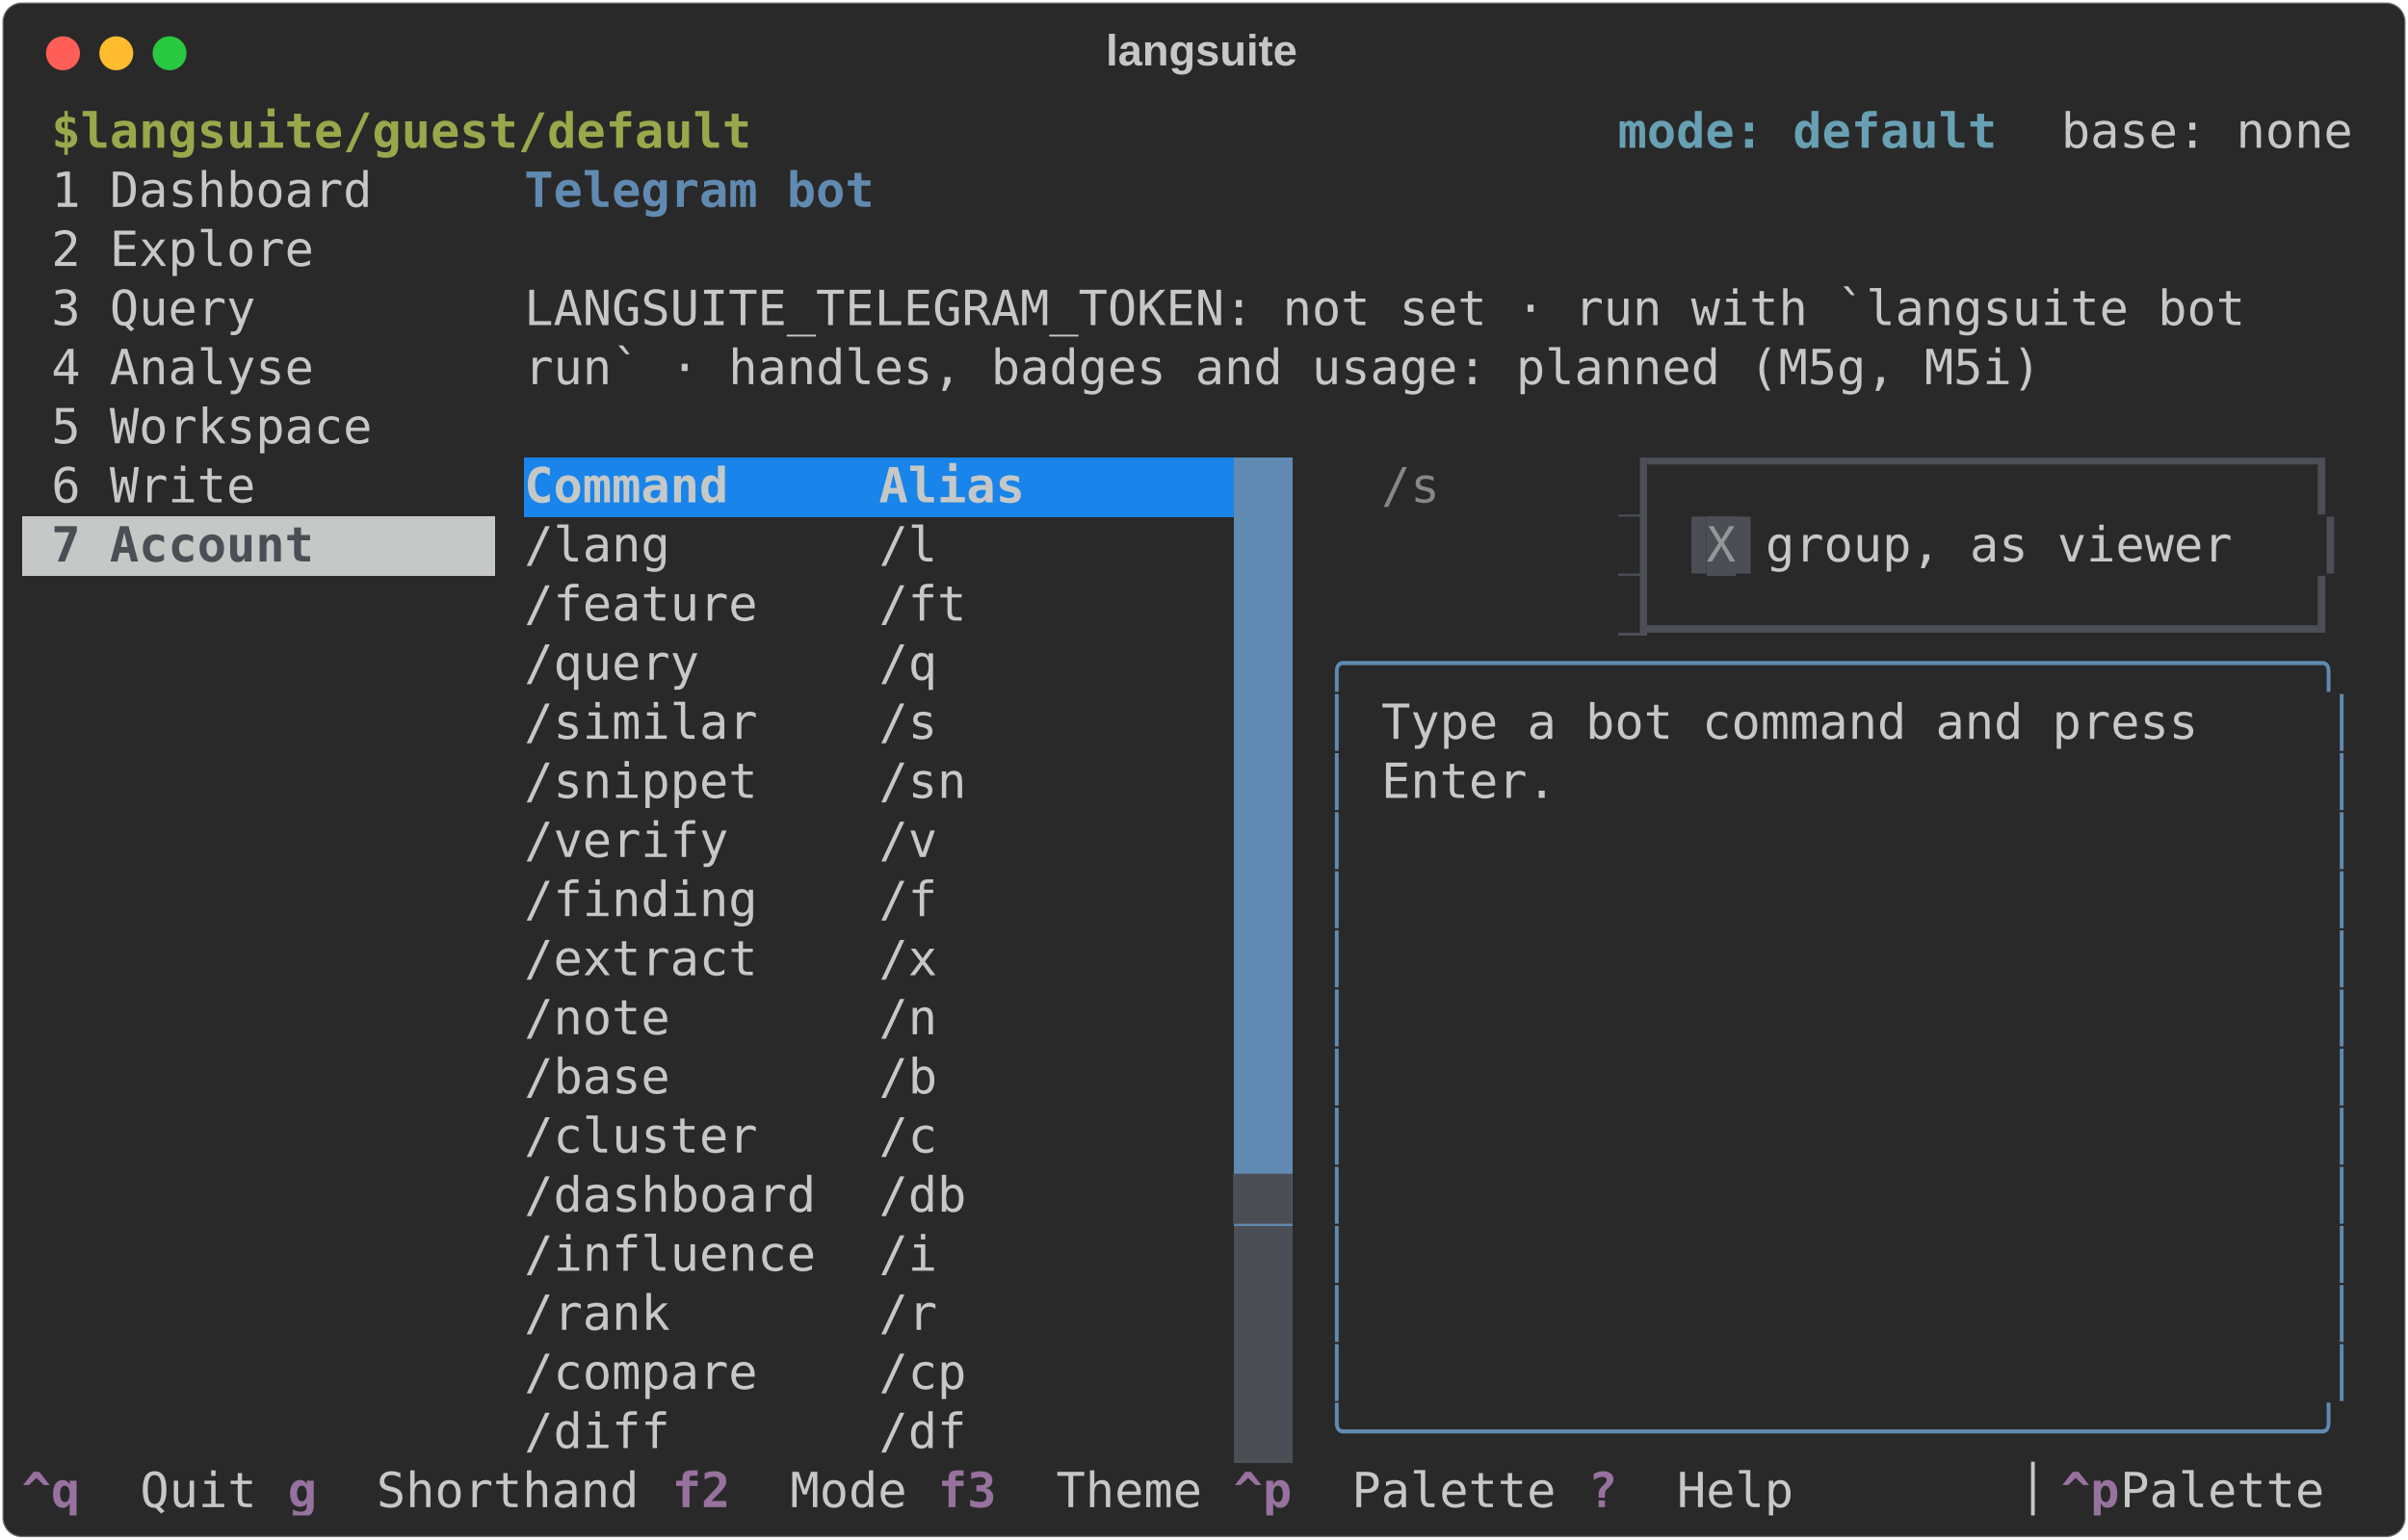
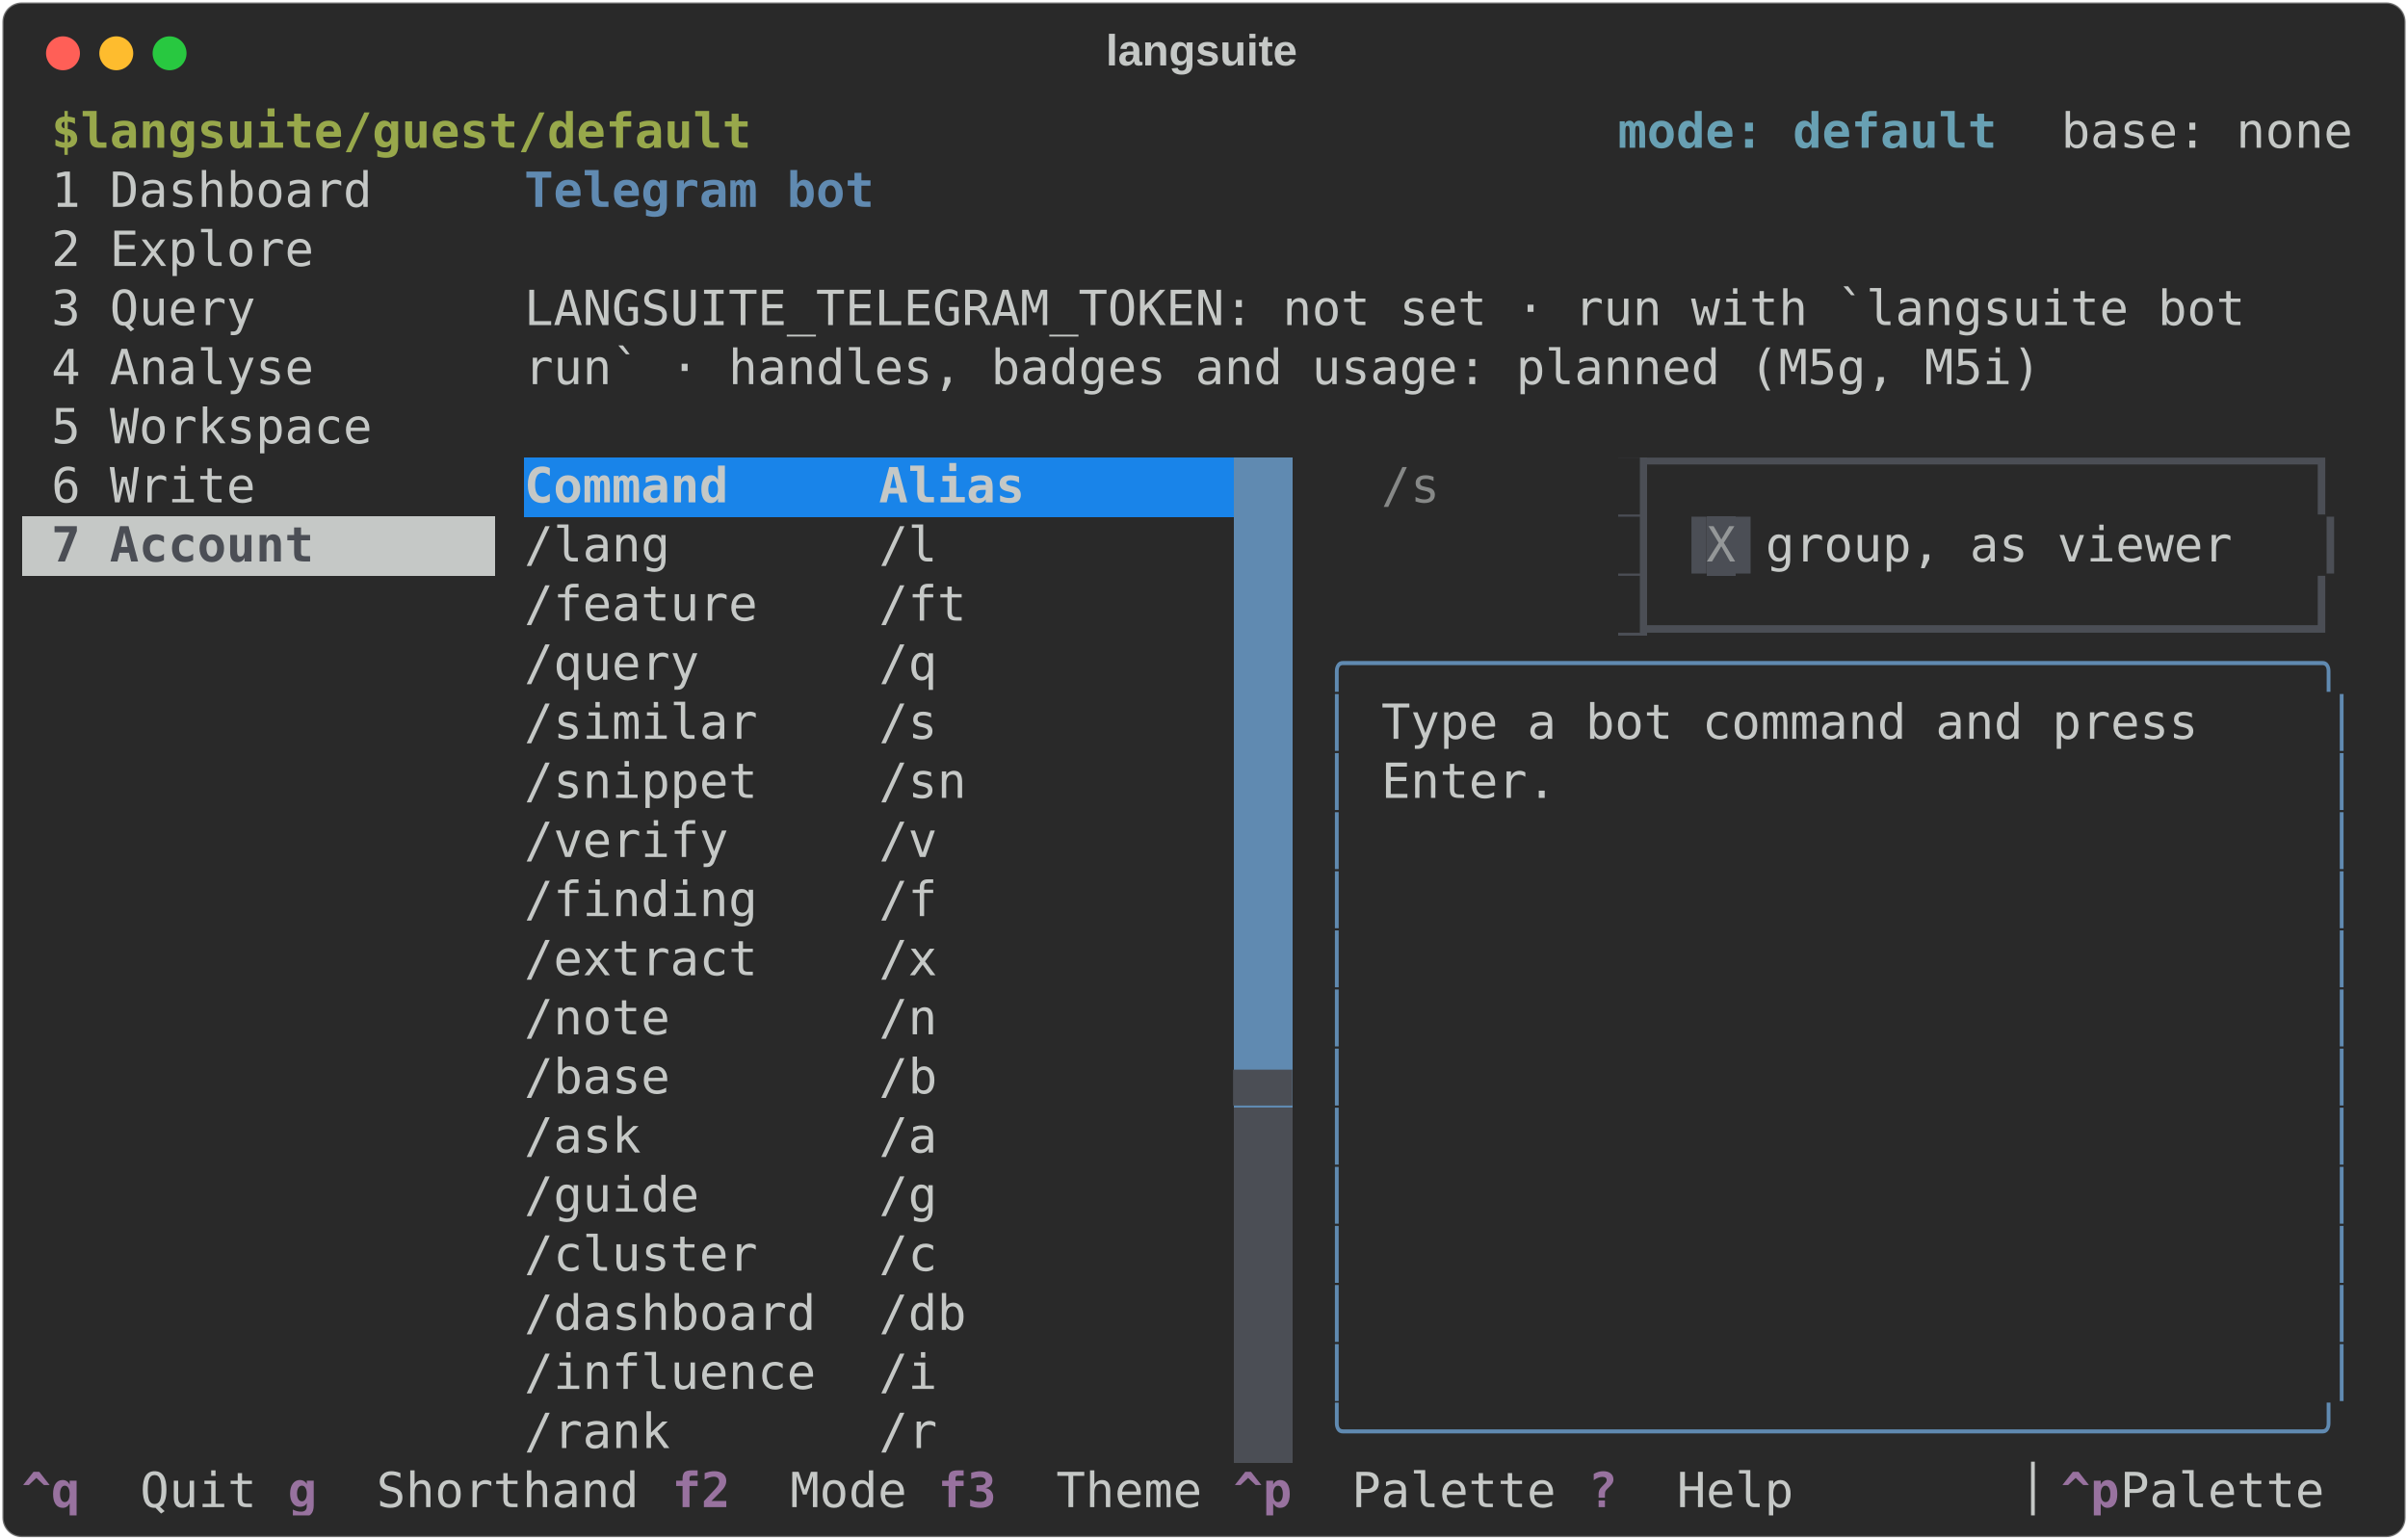
<svg xmlns="http://www.w3.org/2000/svg" class="rich-terminal" viewBox="0 0 994 635.6">
  <style>

    @font-face {
        font-family: "Fira Code";
        src: local("FiraCode-Regular"),
                url("https://cdnjs.cloudflare.com/ajax/libs/firacode/6.2.0/woff2/FiraCode-Regular.woff2") format("woff2"),
                url("https://cdnjs.cloudflare.com/ajax/libs/firacode/6.2.0/woff/FiraCode-Regular.woff") format("woff");
        font-style: normal;
        font-weight: 400;
    }
    @font-face {
        font-family: "Fira Code";
        src: local("FiraCode-Bold"),
                url("https://cdnjs.cloudflare.com/ajax/libs/firacode/6.2.0/woff2/FiraCode-Bold.woff2") format("woff2"),
                url("https://cdnjs.cloudflare.com/ajax/libs/firacode/6.2.0/woff/FiraCode-Bold.woff") format("woff");
        font-style: bold;
        font-weight: 700;
    }

    .terminal-matrix {
        font-family: Fira Code, monospace;
        font-size: 20px;
        line-height: 24.4px;
        font-variant-east-asian: full-width;
    }

    .terminal-title {
        font-size: 18px;
        font-weight: bold;
        font-family: arial;
    }

    .terminal-r1 { fill: #c5c8c6 }
.terminal-r2 { fill: #98a84b;font-weight: bold }
.terminal-r3 { fill: #68a0b3;font-weight: bold }
.terminal-r4 { fill: #608ab1;font-weight: bold }
.terminal-r5 { fill: #c5c8c6;font-weight: bold }
.terminal-r6 { fill: #292929 }
.terminal-r7 { fill: #868887 }
.terminal-r8 { fill: #4b4e55 }
.terminal-r9 { fill: #4b4e55;font-weight: bold }
.terminal-r10 { fill: #949798 }
.terminal-r11 { fill: #608ab1 }
.terminal-r12 { fill: #98729f;font-weight: bold }
    </style>
  <defs>
    <clipPath id="terminal-clip-terminal">
      <rect x="0" y="0" width="975.0" height="584.6" />
    </clipPath>
    <clipPath id="terminal-line-0">
      <rect x="0" y="1.5" width="976" height="24.65" />
    </clipPath>
    <clipPath id="terminal-line-1">
      <rect x="0" y="25.9" width="976" height="24.65" />
    </clipPath>
    <clipPath id="terminal-line-2">
      <rect x="0" y="50.3" width="976" height="24.65" />
    </clipPath>
    <clipPath id="terminal-line-3">
      <rect x="0" y="74.7" width="976" height="24.65" />
    </clipPath>
    <clipPath id="terminal-line-4">
      <rect x="0" y="99.1" width="976" height="24.65" />
    </clipPath>
    <clipPath id="terminal-line-5">
      <rect x="0" y="123.5" width="976" height="24.65" />
    </clipPath>
    <clipPath id="terminal-line-6">
      <rect x="0" y="147.9" width="976" height="24.65" />
    </clipPath>
    <clipPath id="terminal-line-7">
      <rect x="0" y="172.3" width="976" height="24.65" />
    </clipPath>
    <clipPath id="terminal-line-8">
      <rect x="0" y="196.7" width="976" height="24.65" />
    </clipPath>
    <clipPath id="terminal-line-9">
      <rect x="0" y="221.1" width="976" height="24.65" />
    </clipPath>
    <clipPath id="terminal-line-10">
      <rect x="0" y="245.5" width="976" height="24.65" />
    </clipPath>
    <clipPath id="terminal-line-11">
      <rect x="0" y="269.9" width="976" height="24.65" />
    </clipPath>
    <clipPath id="terminal-line-12">
      <rect x="0" y="294.3" width="976" height="24.65" />
    </clipPath>
    <clipPath id="terminal-line-13">
      <rect x="0" y="318.7" width="976" height="24.65" />
    </clipPath>
    <clipPath id="terminal-line-14">
      <rect x="0" y="343.1" width="976" height="24.65" />
    </clipPath>
    <clipPath id="terminal-line-15">
      <rect x="0" y="367.5" width="976" height="24.65" />
    </clipPath>
    <clipPath id="terminal-line-16">
      <rect x="0" y="391.9" width="976" height="24.65" />
    </clipPath>
    <clipPath id="terminal-line-17">
      <rect x="0" y="416.3" width="976" height="24.65" />
    </clipPath>
    <clipPath id="terminal-line-18">
      <rect x="0" y="440.7" width="976" height="24.65" />
    </clipPath>
    <clipPath id="terminal-line-19">
      <rect x="0" y="465.1" width="976" height="24.65" />
    </clipPath>
    <clipPath id="terminal-line-20">
      <rect x="0" y="489.5" width="976" height="24.65" />
    </clipPath>
    <clipPath id="terminal-line-21">
      <rect x="0" y="513.9" width="976" height="24.65" />
    </clipPath>
    <clipPath id="terminal-line-22">
      <rect x="0" y="538.3" width="976" height="24.65" />
    </clipPath>
  </defs>
  <rect fill="#292929" stroke="rgba(255,255,255,0.35)" stroke-width="1" x="1" y="1" width="992" height="633.6" rx="8" />
  <text class="terminal-title" fill="#c5c8c6" text-anchor="middle" x="496" y="27">langsuite</text>
  <g transform="translate(26,22)">
    <circle cx="0" cy="0" r="7" fill="#ff5f57" />
    <circle cx="22" cy="0" r="7" fill="#febc2e" />
    <circle cx="44" cy="0" r="7" fill="#28c840" />
  </g>
  <g transform="translate(9, 41)" clip-path="url(#terminal-clip-terminal)">
    <rect fill="#1984e9" x="207.4" y="147.9" width="146.4" height="24.65" shape-rendering="crispEdges" />
    <rect fill="#1984e9" x="353.8" y="147.9" width="85.4" height="24.65" shape-rendering="crispEdges" />
    <rect fill="#1984e9" x="439.2" y="147.9" width="61" height="24.65" shape-rendering="crispEdges" />
    <rect fill="#608ab1" x="500.2" y="147.9" width="24.4" height="24.65" shape-rendering="crispEdges" />
    <rect fill="#4b4e55" x="658.8" y="147.9" width="12.2" height="24.65" shape-rendering="crispEdges" />
    <rect fill="#c5c8c6" x="0" y="172.3" width="12.2" height="24.65" shape-rendering="crispEdges" />
    <rect fill="#c5c8c6" x="12.2" y="172.3" width="109.8" height="24.65" shape-rendering="crispEdges" />
    <rect fill="#c5c8c6" x="122" y="172.3" width="73.2" height="24.65" shape-rendering="crispEdges" />
    <rect fill="#608ab1" x="500.2" y="172.3" width="24.4" height="24.65" shape-rendering="crispEdges" />
    <rect fill="#4b4e55" x="658.8" y="172.3" width="12.2" height="24.65" shape-rendering="crispEdges" />
    <rect fill="#4b4e55" x="695.4" y="172.3" width="12.2" height="24.65" shape-rendering="crispEdges" />
    <rect fill="#608ab1" x="500.2" y="196.7" width="24.4" height="24.65" shape-rendering="crispEdges" />
    <rect fill="#4b4e55" x="658.8" y="196.7" width="12.2" height="24.65" shape-rendering="crispEdges" />
    <rect fill="#608ab1" x="500.2" y="221.1" width="24.4" height="24.65" shape-rendering="crispEdges" />
    <rect fill="#608ab1" x="500.2" y="245.5" width="24.4" height="24.65" shape-rendering="crispEdges" />
    <rect fill="#608ab1" x="500.2" y="269.9" width="24.4" height="24.65" shape-rendering="crispEdges" />
    <rect fill="#608ab1" x="500.2" y="294.3" width="24.4" height="24.65" shape-rendering="crispEdges" />
    <rect fill="#608ab1" x="500.2" y="318.7" width="24.4" height="24.65" shape-rendering="crispEdges" />
    <rect fill="#608ab1" x="500.2" y="343.1" width="24.4" height="24.65" shape-rendering="crispEdges" />
    <rect fill="#608ab1" x="500.2" y="367.5" width="24.4" height="24.65" shape-rendering="crispEdges" />
    <rect fill="#608ab1" x="500.2" y="391.9" width="24.4" height="24.65" shape-rendering="crispEdges" />
-     <rect fill="#608ab1" x="500.2" y="416.3" width="24.4" height="24.65" shape-rendering="crispEdges" />
-     <rect fill="#608ab1" x="500.2" y="440.7" width="24.4" height="24.65" shape-rendering="crispEdges" />
+     <rect fill="#4b4e55" x="500.2" y="416.3" width="24.4" height="24.65" shape-rendering="crispEdges" />
+     <rect fill="#4b4e55" x="500.2" y="440.7" width="24.4" height="24.65" shape-rendering="crispEdges" />
    <rect fill="#4b4e55" x="500.2" y="465.1" width="24.4" height="24.65" shape-rendering="crispEdges" />
    <rect fill="#4b4e55" x="500.2" y="489.5" width="24.4" height="24.65" shape-rendering="crispEdges" />
    <rect fill="#4b4e55" x="500.2" y="513.9" width="24.4" height="24.65" shape-rendering="crispEdges" />
    <rect fill="#4b4e55" x="500.2" y="538.3" width="24.4" height="24.65" shape-rendering="crispEdges" />
    <g class="terminal-matrix">
      <text class="terminal-r2" x="12.2" y="20" textLength="292.8" clip-path="url(#terminal-line-0)">$langsuite/guest/default</text>
      <text class="terminal-r3" x="658.8" y="20" textLength="158.6" clip-path="url(#terminal-line-0)">mode: default</text>
      <text class="terminal-r1" x="841.8" y="20" textLength="122" clip-path="url(#terminal-line-0)">base: none</text>
      <text class="terminal-r1" x="976" y="20" textLength="12.2" clip-path="url(#terminal-line-0)">
</text>
      <text class="terminal-r1" x="12.2" y="44.4" textLength="134.2" clip-path="url(#terminal-line-1)">1 Dashboard</text>
      <text class="terminal-r4" x="207.4" y="44.4" textLength="146.4" clip-path="url(#terminal-line-1)">Telegram bot</text>
      <text class="terminal-r1" x="976" y="44.4" textLength="12.2" clip-path="url(#terminal-line-1)">
</text>
      <text class="terminal-r1" x="12.2" y="68.8" textLength="109.8" clip-path="url(#terminal-line-2)">2 Explore</text>
      <text class="terminal-r1" x="976" y="68.8" textLength="12.2" clip-path="url(#terminal-line-2)">
</text>
      <text class="terminal-r1" x="12.2" y="93.2" textLength="85.4" clip-path="url(#terminal-line-3)">3 Query</text>
      <text class="terminal-r1" x="207.4" y="93.2" textLength="719.8" clip-path="url(#terminal-line-3)">LANGSUITE_TELEGRAM_TOKEN: not set · run with `langsuite bot</text>
      <text class="terminal-r1" x="976" y="93.2" textLength="12.2" clip-path="url(#terminal-line-3)">
</text>
      <text class="terminal-r1" x="12.2" y="117.6" textLength="109.8" clip-path="url(#terminal-line-4)">4 Analyse</text>
      <text class="terminal-r1" x="207.4" y="117.6" textLength="634.4" clip-path="url(#terminal-line-4)">run` · handles, badges and usage: planned (M5g, M5i)</text>
      <text class="terminal-r1" x="976" y="117.6" textLength="12.2" clip-path="url(#terminal-line-4)">
</text>
      <text class="terminal-r1" x="12.2" y="142" textLength="134.2" clip-path="url(#terminal-line-5)">5 Workspace</text>
      <text class="terminal-r1" x="976" y="142" textLength="12.2" clip-path="url(#terminal-line-5)">
</text>
      <text class="terminal-r1" x="12.2" y="166.4" textLength="85.4" clip-path="url(#terminal-line-6)">6 Write</text>
      <text class="terminal-r5" x="207.4" y="166.4" textLength="146.4" clip-path="url(#terminal-line-6)"> Command    </text>
      <text class="terminal-r5" x="353.8" y="166.4" textLength="85.4" clip-path="url(#terminal-line-6)"> Alias </text>
      <text class="terminal-r7" x="561.2" y="166.4" textLength="36.6" clip-path="url(#terminal-line-6)">/s </text>
      <text class="terminal-r6" x="658.8" y="166.4" textLength="12.2" clip-path="url(#terminal-line-6)">▊</text>
      <text class="terminal-r8" x="671" y="166.4" textLength="292.8" clip-path="url(#terminal-line-6)">▔▔▔▔▔▔▔▔▔▔▔▔▔▔▔▔▔▔▔▔▔▔▔▎</text>
      <text class="terminal-r1" x="976" y="166.4" textLength="12.2" clip-path="url(#terminal-line-6)">
</text>
      <text class="terminal-r9" x="12.2" y="190.8" textLength="109.8" clip-path="url(#terminal-line-7)">7 Account</text>
      <text class="terminal-r1" x="207.4" y="190.8" textLength="146.4" clip-path="url(#terminal-line-7)"> /lang      </text>
      <text class="terminal-r1" x="353.8" y="190.8" textLength="85.4" clip-path="url(#terminal-line-7)"> /l    </text>
      <text class="terminal-r6" x="658.8" y="190.8" textLength="12.2" clip-path="url(#terminal-line-7)">▊</text>
      <text class="terminal-r8" x="683.2" y="190.8" textLength="12.2" clip-path="url(#terminal-line-7)">▐</text>
      <text class="terminal-r10" x="695.4" y="190.8" textLength="12.2" clip-path="url(#terminal-line-7)">X</text>
      <text class="terminal-r8" x="707.6" y="190.8" textLength="12.2" clip-path="url(#terminal-line-7)">▌</text>
      <text class="terminal-r1" x="719.8" y="190.8" textLength="219.6" clip-path="url(#terminal-line-7)"> group, as viewer </text>
      <text class="terminal-r8" x="951.6" y="190.8" textLength="12.2" clip-path="url(#terminal-line-7)">▎</text>
      <text class="terminal-r1" x="976" y="190.8" textLength="12.2" clip-path="url(#terminal-line-7)">
</text>
      <text class="terminal-r1" x="207.4" y="215.2" textLength="146.4" clip-path="url(#terminal-line-8)"> /feature   </text>
      <text class="terminal-r1" x="353.8" y="215.2" textLength="85.4" clip-path="url(#terminal-line-8)"> /ft   </text>
      <text class="terminal-r6" x="658.8" y="215.2" textLength="12.2" clip-path="url(#terminal-line-8)">▊</text>
      <text class="terminal-r8" x="671" y="215.2" textLength="292.8" clip-path="url(#terminal-line-8)">▁▁▁▁▁▁▁▁▁▁▁▁▁▁▁▁▁▁▁▁▁▁▁▎</text>
      <text class="terminal-r1" x="976" y="215.2" textLength="12.2" clip-path="url(#terminal-line-8)">
</text>
      <text class="terminal-r1" x="207.4" y="239.6" textLength="146.4" clip-path="url(#terminal-line-9)"> /query     </text>
      <text class="terminal-r1" x="353.8" y="239.6" textLength="85.4" clip-path="url(#terminal-line-9)"> /q    </text>
      <text class="terminal-r11" x="536.8" y="239.6" textLength="427" clip-path="url(#terminal-line-9)">╭─────────────────────────────────╮</text>
      <text class="terminal-r1" x="976" y="239.6" textLength="12.2" clip-path="url(#terminal-line-9)">
</text>
      <text class="terminal-r1" x="207.4" y="264" textLength="146.4" clip-path="url(#terminal-line-10)"> /similar   </text>
      <text class="terminal-r1" x="353.8" y="264" textLength="85.4" clip-path="url(#terminal-line-10)"> /s    </text>
      <text class="terminal-r11" x="536.8" y="264" textLength="12.2" clip-path="url(#terminal-line-10)">│</text>
      <text class="terminal-r1" x="561.2" y="264" textLength="341.6" clip-path="url(#terminal-line-10)">Type a bot command and press</text>
      <text class="terminal-r11" x="951.6" y="264" textLength="12.2" clip-path="url(#terminal-line-10)">│</text>
      <text class="terminal-r1" x="976" y="264" textLength="12.2" clip-path="url(#terminal-line-10)">
</text>
      <text class="terminal-r1" x="207.4" y="288.4" textLength="146.4" clip-path="url(#terminal-line-11)"> /snippet   </text>
      <text class="terminal-r1" x="353.8" y="288.4" textLength="85.4" clip-path="url(#terminal-line-11)"> /sn   </text>
      <text class="terminal-r11" x="536.8" y="288.4" textLength="12.2" clip-path="url(#terminal-line-11)">│</text>
      <text class="terminal-r1" x="561.2" y="288.4" textLength="73.2" clip-path="url(#terminal-line-11)">Enter.</text>
      <text class="terminal-r11" x="951.6" y="288.4" textLength="12.2" clip-path="url(#terminal-line-11)">│</text>
      <text class="terminal-r1" x="976" y="288.4" textLength="12.2" clip-path="url(#terminal-line-11)">
</text>
      <text class="terminal-r1" x="207.4" y="312.8" textLength="146.4" clip-path="url(#terminal-line-12)"> /verify    </text>
      <text class="terminal-r1" x="353.8" y="312.8" textLength="85.4" clip-path="url(#terminal-line-12)"> /v    </text>
      <text class="terminal-r11" x="536.8" y="312.8" textLength="12.2" clip-path="url(#terminal-line-12)">│</text>
      <text class="terminal-r11" x="951.6" y="312.8" textLength="12.2" clip-path="url(#terminal-line-12)">│</text>
      <text class="terminal-r1" x="976" y="312.8" textLength="12.2" clip-path="url(#terminal-line-12)">
</text>
      <text class="terminal-r1" x="207.4" y="337.2" textLength="146.4" clip-path="url(#terminal-line-13)"> /finding   </text>
      <text class="terminal-r1" x="353.8" y="337.2" textLength="85.4" clip-path="url(#terminal-line-13)"> /f    </text>
      <text class="terminal-r11" x="536.8" y="337.2" textLength="12.2" clip-path="url(#terminal-line-13)">│</text>
      <text class="terminal-r11" x="951.6" y="337.2" textLength="12.2" clip-path="url(#terminal-line-13)">│</text>
      <text class="terminal-r1" x="976" y="337.2" textLength="12.2" clip-path="url(#terminal-line-13)">
</text>
      <text class="terminal-r1" x="207.4" y="361.6" textLength="146.4" clip-path="url(#terminal-line-14)"> /extract   </text>
      <text class="terminal-r1" x="353.8" y="361.6" textLength="85.4" clip-path="url(#terminal-line-14)"> /x    </text>
      <text class="terminal-r11" x="536.8" y="361.6" textLength="12.2" clip-path="url(#terminal-line-14)">│</text>
      <text class="terminal-r11" x="951.6" y="361.6" textLength="12.2" clip-path="url(#terminal-line-14)">│</text>
      <text class="terminal-r1" x="976" y="361.6" textLength="12.2" clip-path="url(#terminal-line-14)">
</text>
      <text class="terminal-r1" x="207.4" y="386" textLength="146.4" clip-path="url(#terminal-line-15)"> /note      </text>
      <text class="terminal-r1" x="353.8" y="386" textLength="85.4" clip-path="url(#terminal-line-15)"> /n    </text>
      <text class="terminal-r11" x="536.8" y="386" textLength="12.2" clip-path="url(#terminal-line-15)">│</text>
      <text class="terminal-r11" x="951.6" y="386" textLength="12.2" clip-path="url(#terminal-line-15)">│</text>
      <text class="terminal-r1" x="976" y="386" textLength="12.2" clip-path="url(#terminal-line-15)">
</text>
      <text class="terminal-r1" x="207.4" y="410.4" textLength="146.4" clip-path="url(#terminal-line-16)"> /base      </text>
      <text class="terminal-r1" x="353.8" y="410.4" textLength="85.4" clip-path="url(#terminal-line-16)"> /b    </text>
+       <text class="terminal-r8" x="500.2" y="410.4" textLength="24.4" clip-path="url(#terminal-line-16)">▅▅</text>
      <text class="terminal-r11" x="536.8" y="410.4" textLength="12.2" clip-path="url(#terminal-line-16)">│</text>
      <text class="terminal-r11" x="951.6" y="410.4" textLength="12.2" clip-path="url(#terminal-line-16)">│</text>
      <text class="terminal-r1" x="976" y="410.4" textLength="12.2" clip-path="url(#terminal-line-16)">
</text>
-       <text class="terminal-r1" x="207.4" y="434.8" textLength="146.4" clip-path="url(#terminal-line-17)"> /cluster   </text>
-       <text class="terminal-r1" x="353.8" y="434.8" textLength="85.4" clip-path="url(#terminal-line-17)"> /c    </text>
+       <text class="terminal-r1" x="207.4" y="434.8" textLength="146.4" clip-path="url(#terminal-line-17)"> /ask       </text>
+       <text class="terminal-r1" x="353.8" y="434.8" textLength="85.4" clip-path="url(#terminal-line-17)"> /a    </text>
      <text class="terminal-r11" x="536.8" y="434.8" textLength="12.2" clip-path="url(#terminal-line-17)">│</text>
      <text class="terminal-r11" x="951.6" y="434.8" textLength="12.2" clip-path="url(#terminal-line-17)">│</text>
      <text class="terminal-r1" x="976" y="434.8" textLength="12.2" clip-path="url(#terminal-line-17)">
</text>
-       <text class="terminal-r1" x="207.4" y="459.2" textLength="146.4" clip-path="url(#terminal-line-18)"> /dashboard </text>
-       <text class="terminal-r1" x="353.8" y="459.2" textLength="85.4" clip-path="url(#terminal-line-18)"> /db   </text>
-       <text class="terminal-r8" x="500.2" y="459.2" textLength="24.4" clip-path="url(#terminal-line-18)">▇▇</text>
+       <text class="terminal-r1" x="207.4" y="459.2" textLength="146.4" clip-path="url(#terminal-line-18)"> /guide     </text>
+       <text class="terminal-r1" x="353.8" y="459.2" textLength="85.4" clip-path="url(#terminal-line-18)"> /g    </text>
      <text class="terminal-r11" x="536.8" y="459.2" textLength="12.2" clip-path="url(#terminal-line-18)">│</text>
      <text class="terminal-r11" x="951.6" y="459.2" textLength="12.2" clip-path="url(#terminal-line-18)">│</text>
      <text class="terminal-r1" x="976" y="459.2" textLength="12.2" clip-path="url(#terminal-line-18)">
</text>
-       <text class="terminal-r1" x="207.4" y="483.6" textLength="146.4" clip-path="url(#terminal-line-19)"> /influence </text>
-       <text class="terminal-r1" x="353.8" y="483.6" textLength="85.4" clip-path="url(#terminal-line-19)"> /i    </text>
+       <text class="terminal-r1" x="207.4" y="483.6" textLength="146.4" clip-path="url(#terminal-line-19)"> /cluster   </text>
+       <text class="terminal-r1" x="353.8" y="483.6" textLength="85.4" clip-path="url(#terminal-line-19)"> /c    </text>
      <text class="terminal-r11" x="536.8" y="483.6" textLength="12.2" clip-path="url(#terminal-line-19)">│</text>
      <text class="terminal-r11" x="951.6" y="483.6" textLength="12.2" clip-path="url(#terminal-line-19)">│</text>
      <text class="terminal-r1" x="976" y="483.6" textLength="12.2" clip-path="url(#terminal-line-19)">
</text>
-       <text class="terminal-r1" x="207.4" y="508" textLength="146.4" clip-path="url(#terminal-line-20)"> /rank      </text>
-       <text class="terminal-r1" x="353.8" y="508" textLength="85.4" clip-path="url(#terminal-line-20)"> /r    </text>
+       <text class="terminal-r1" x="207.4" y="508" textLength="146.4" clip-path="url(#terminal-line-20)"> /dashboard </text>
+       <text class="terminal-r1" x="353.8" y="508" textLength="85.4" clip-path="url(#terminal-line-20)"> /db   </text>
      <text class="terminal-r11" x="536.8" y="508" textLength="12.2" clip-path="url(#terminal-line-20)">│</text>
      <text class="terminal-r11" x="951.6" y="508" textLength="12.2" clip-path="url(#terminal-line-20)">│</text>
      <text class="terminal-r1" x="976" y="508" textLength="12.2" clip-path="url(#terminal-line-20)">
</text>
-       <text class="terminal-r1" x="207.4" y="532.4" textLength="146.4" clip-path="url(#terminal-line-21)"> /compare   </text>
-       <text class="terminal-r1" x="353.8" y="532.4" textLength="85.4" clip-path="url(#terminal-line-21)"> /cp   </text>
+       <text class="terminal-r1" x="207.4" y="532.4" textLength="146.4" clip-path="url(#terminal-line-21)"> /influence </text>
+       <text class="terminal-r1" x="353.8" y="532.4" textLength="85.4" clip-path="url(#terminal-line-21)"> /i    </text>
      <text class="terminal-r11" x="536.8" y="532.4" textLength="12.2" clip-path="url(#terminal-line-21)">│</text>
      <text class="terminal-r11" x="951.6" y="532.4" textLength="12.2" clip-path="url(#terminal-line-21)">│</text>
      <text class="terminal-r1" x="976" y="532.4" textLength="12.2" clip-path="url(#terminal-line-21)">
</text>
-       <text class="terminal-r1" x="207.4" y="556.8" textLength="146.4" clip-path="url(#terminal-line-22)"> /diff      </text>
-       <text class="terminal-r1" x="353.8" y="556.8" textLength="85.4" clip-path="url(#terminal-line-22)"> /df   </text>
+       <text class="terminal-r1" x="207.4" y="556.8" textLength="146.4" clip-path="url(#terminal-line-22)"> /rank      </text>
+       <text class="terminal-r1" x="353.8" y="556.8" textLength="85.4" clip-path="url(#terminal-line-22)"> /r    </text>
      <text class="terminal-r11" x="536.8" y="556.8" textLength="427" clip-path="url(#terminal-line-22)">╰─────────────────────────────────╯</text>
      <text class="terminal-r1" x="976" y="556.8" textLength="12.2" clip-path="url(#terminal-line-22)">
</text>
      <text class="terminal-r12" x="0" y="581.2" textLength="48.8" clip-path="url(#terminal-line-23)"> ^q </text>
      <text class="terminal-r1" x="48.8" y="581.2" textLength="61" clip-path="url(#terminal-line-23)">Quit </text>
      <text class="terminal-r12" x="109.8" y="581.2" textLength="36.6" clip-path="url(#terminal-line-23)"> g </text>
      <text class="terminal-r1" x="146.4" y="581.2" textLength="122" clip-path="url(#terminal-line-23)">Shorthand </text>
      <text class="terminal-r12" x="268.4" y="581.2" textLength="48.8" clip-path="url(#terminal-line-23)"> f2 </text>
      <text class="terminal-r1" x="317.2" y="581.2" textLength="61" clip-path="url(#terminal-line-23)">Mode </text>
      <text class="terminal-r12" x="378.2" y="581.2" textLength="48.8" clip-path="url(#terminal-line-23)"> f3 </text>
      <text class="terminal-r1" x="427" y="581.2" textLength="73.2" clip-path="url(#terminal-line-23)">Theme </text>
      <text class="terminal-r12" x="500.2" y="581.2" textLength="48.8" clip-path="url(#terminal-line-23)"> ^p </text>
      <text class="terminal-r1" x="549" y="581.2" textLength="97.6" clip-path="url(#terminal-line-23)">Palette </text>
      <text class="terminal-r12" x="646.6" y="581.2" textLength="36.6" clip-path="url(#terminal-line-23)"> ? </text>
      <text class="terminal-r1" x="683.2" y="581.2" textLength="61" clip-path="url(#terminal-line-23)">Help </text>
      <text class="terminal-r1" x="829.6" y="581.2" textLength="12.2" clip-path="url(#terminal-line-23)">▏</text>
      <text class="terminal-r12" x="841.8" y="581.2" textLength="24.4" clip-path="url(#terminal-line-23)">^p</text>
      <text class="terminal-r1" x="866.2" y="581.2" textLength="97.6" clip-path="url(#terminal-line-23)"> Palette</text>
    </g>
  </g>
</svg>
